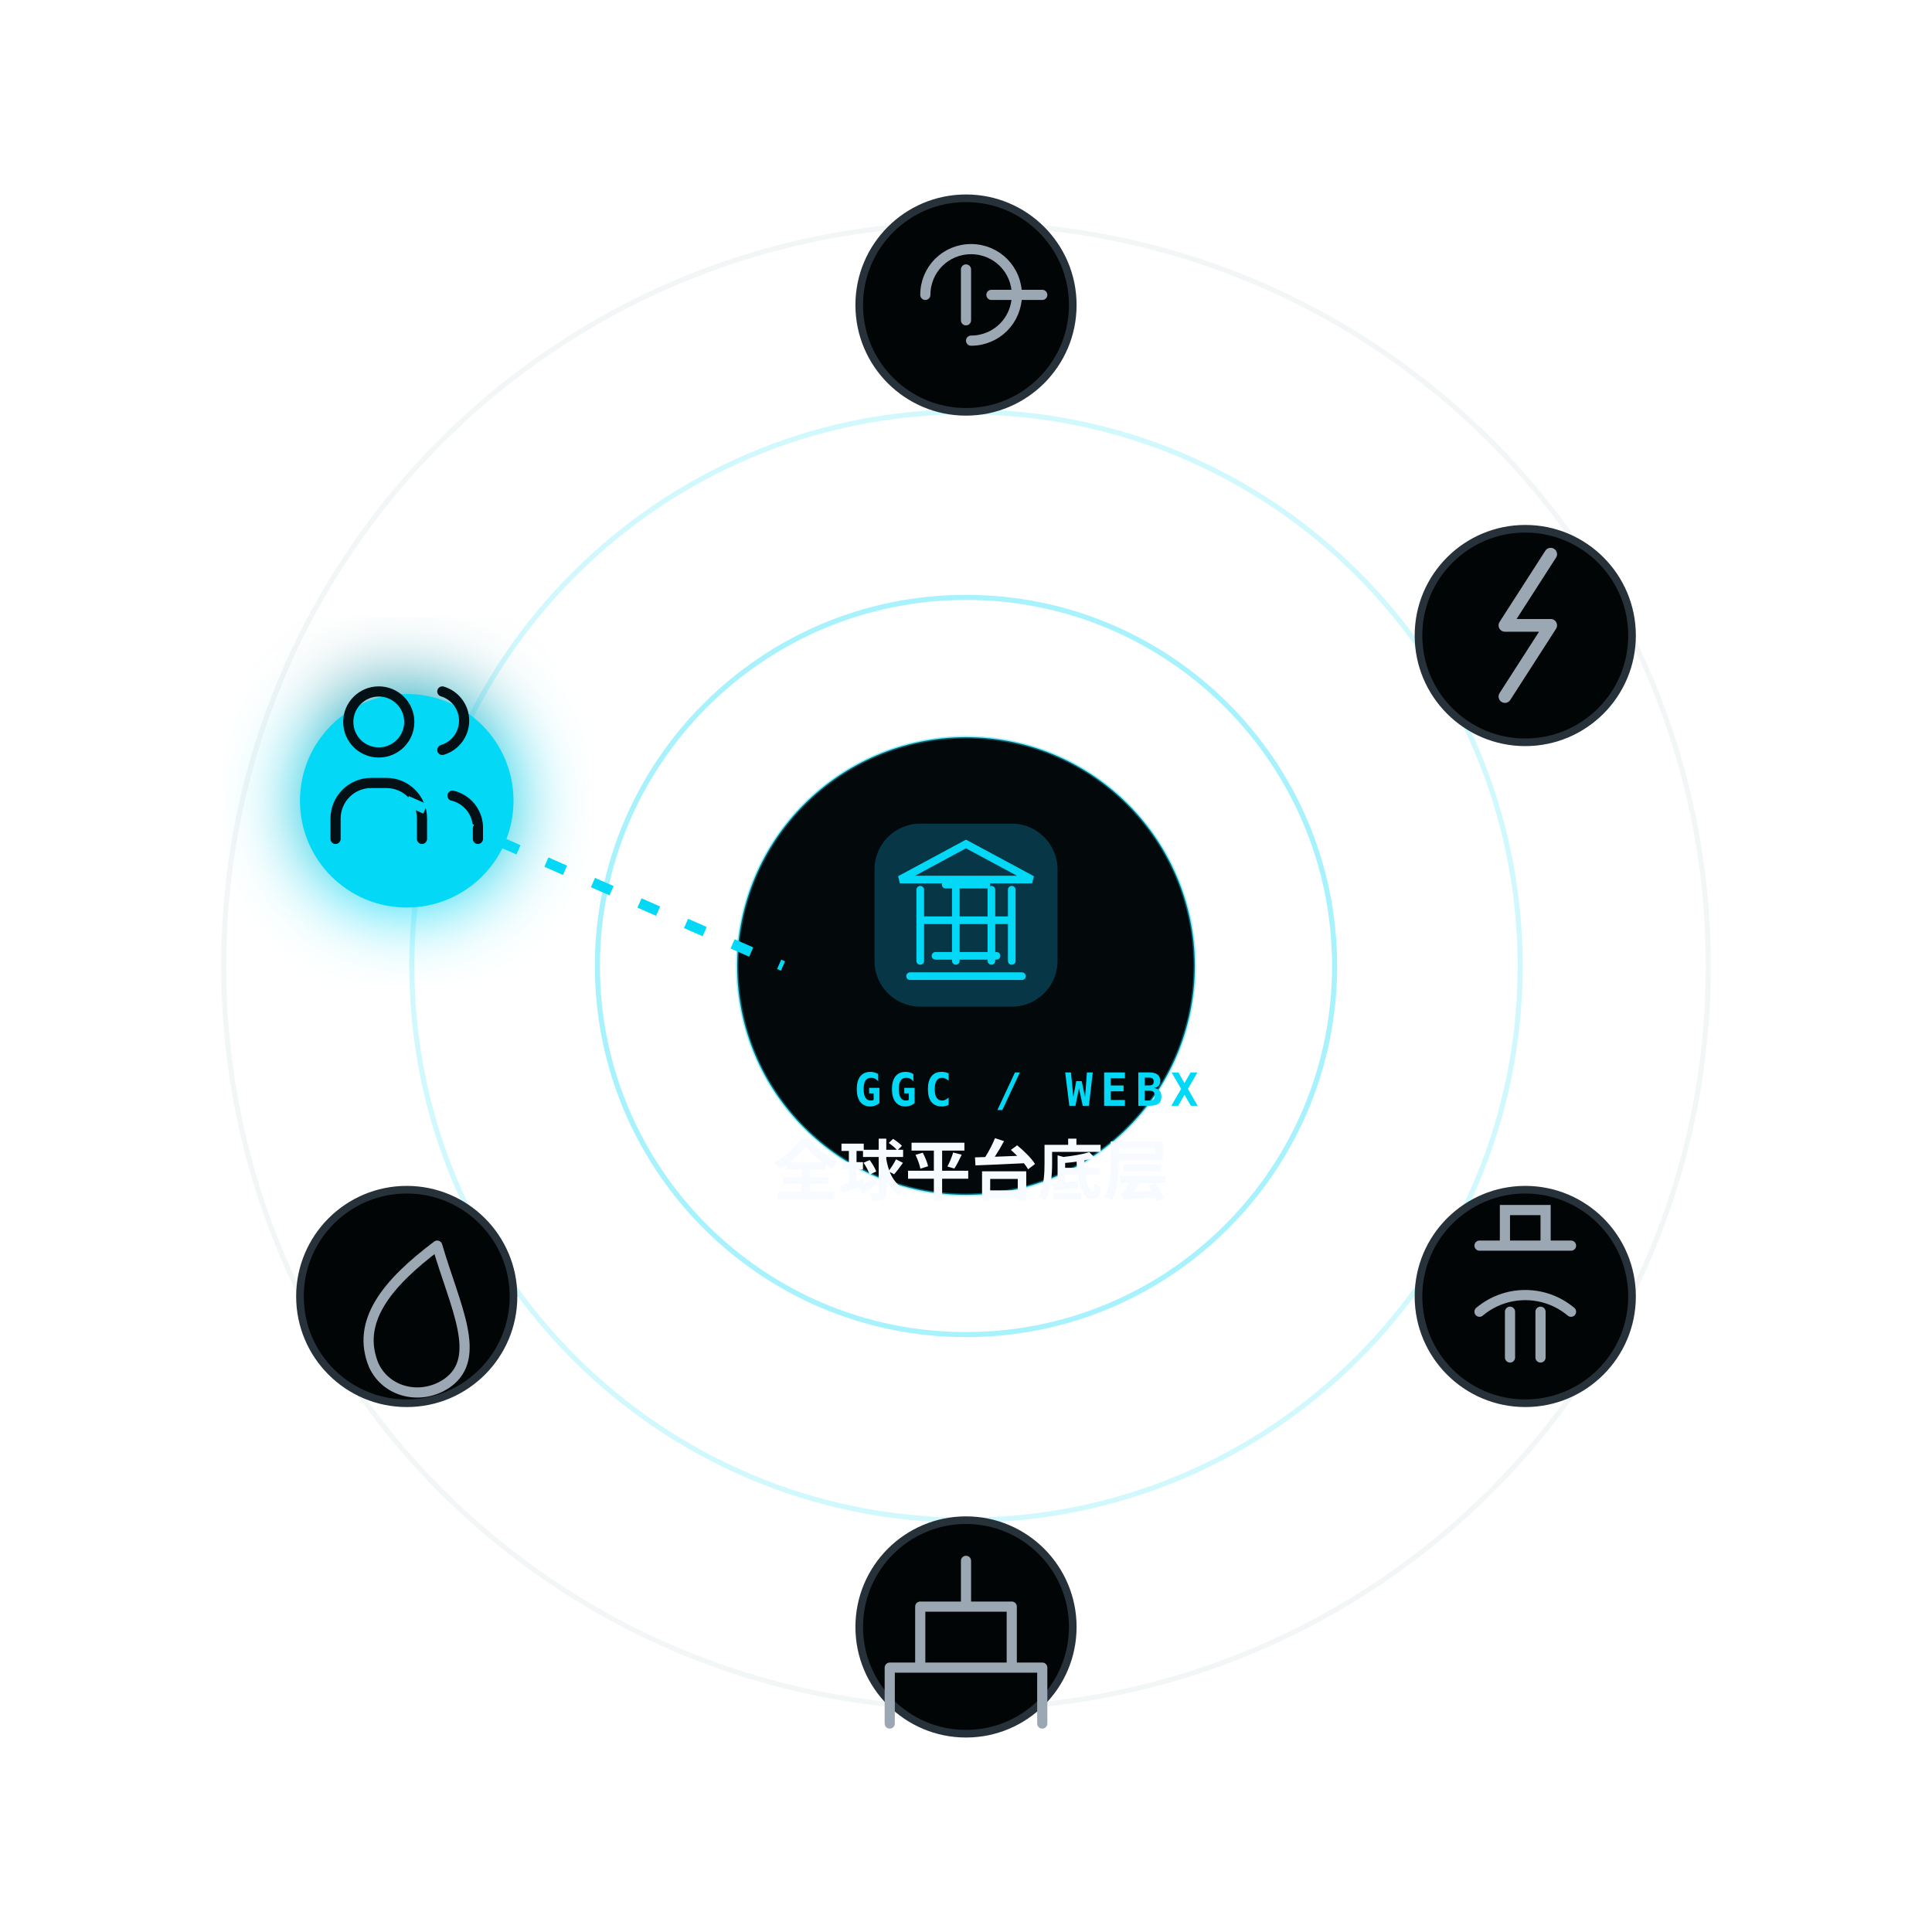
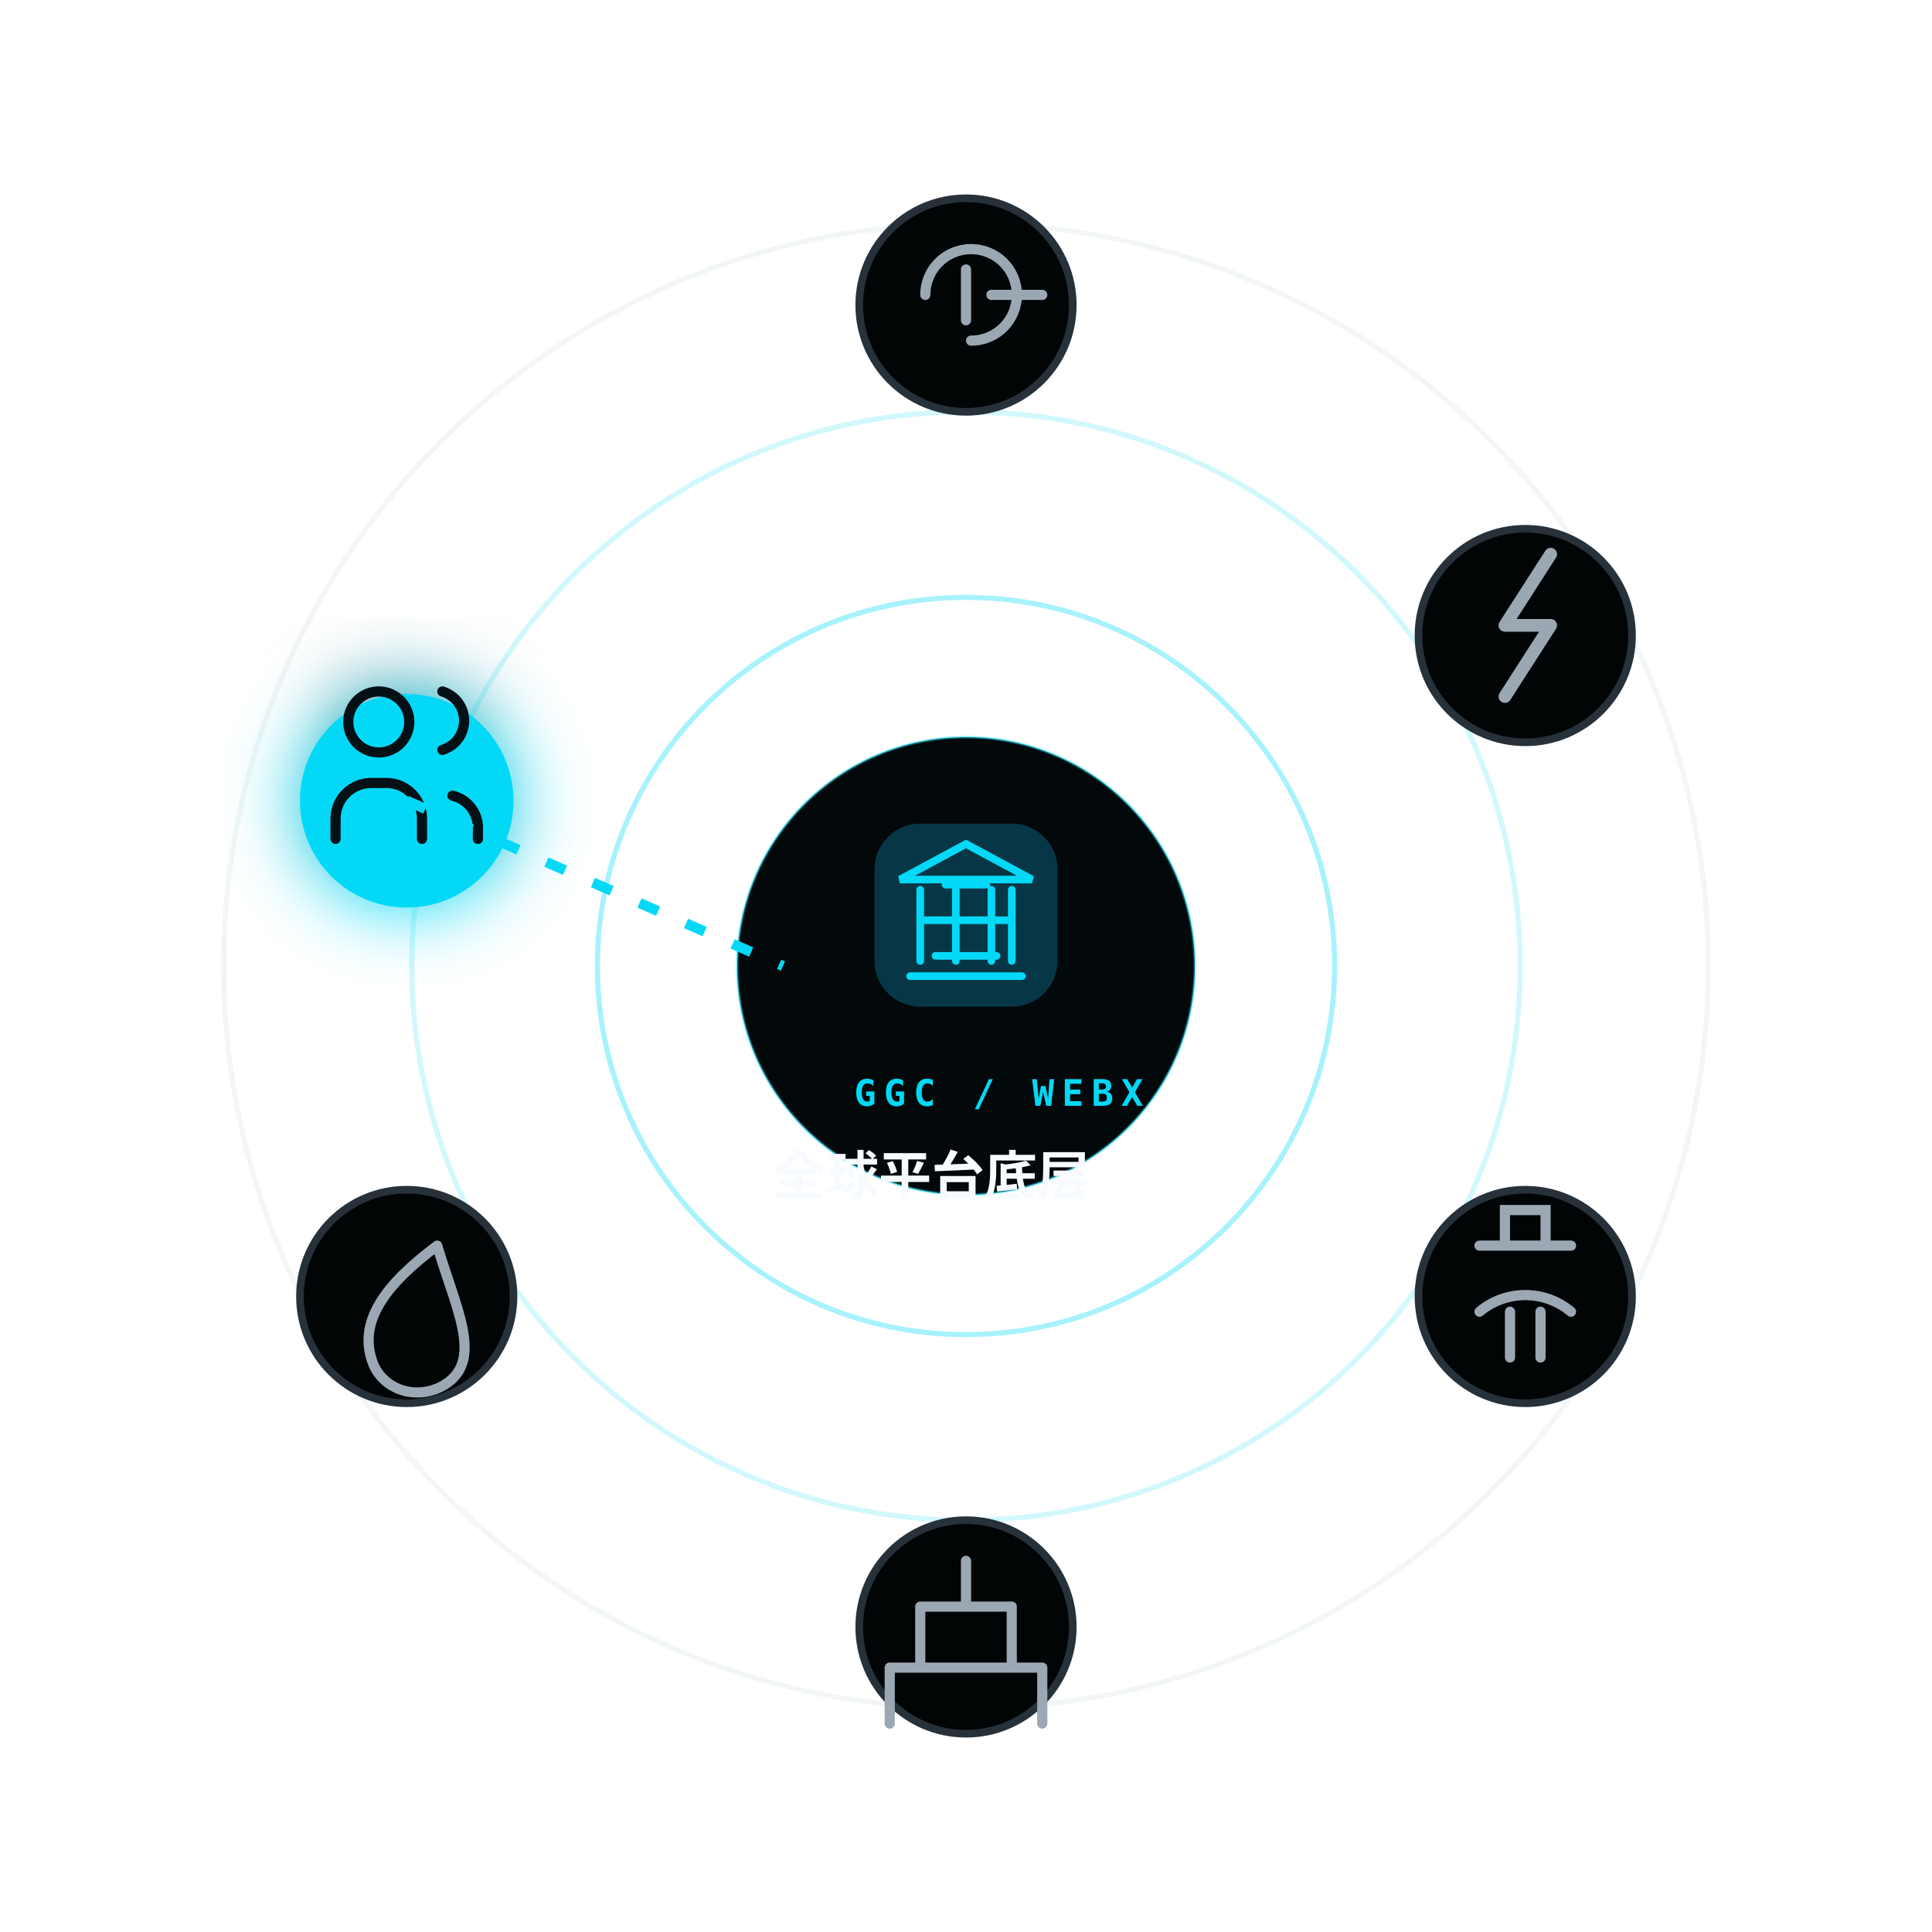
<svg xmlns="http://www.w3.org/2000/svg" width="760" height="760" viewBox="0 0 760 760" fill="none">
  <rect width="760" height="760" fill="none" />
  <circle cx="380" cy="380" r="292" stroke="#89A1AE" stroke-opacity=".10" stroke-width="2" />
  <circle cx="380" cy="380" r="218" stroke="#03D9F6" stroke-opacity=".18" stroke-width="2" />
  <circle cx="380" cy="380" r="145" stroke="#03D9F6" stroke-opacity=".35" stroke-width="2" />
  <circle cx="380" cy="380" r="90" fill="#03080B" stroke="#03D9F6" stroke-opacity=".45" />
  <rect x="344" y="324" width="72" height="72" rx="18" fill="#073747" />
  <path d="M364 362h32M368 376h24M372 348h16M358 384h44M380 332l26 14h-52l26-14ZM362 350v28M376 350v28M390 350v28M398 350v28" stroke="#03D9F6" stroke-width="3" stroke-linecap="round" />
-   <text x="336" y="435" fill="#03D9F6" font-family="Consolas, monospace" font-size="18" font-weight="800" letter-spacing="3">GGC / WEBX</text>
-   <text x="304" y="470" fill="#F7FBFF" font-family="Arial, sans-serif" font-size="26" font-weight="900">全球平台底层</text>
+   <text x="336" y="435" fill="#03D9F6" font-family="Consolas, monospace" font-size="14.4" font-weight="800" letter-spacing="3">GGC / WEBX</text>
+   <text x="304" y="470" fill="#F7FBFF" font-family="Arial, sans-serif" font-size="20.8" font-weight="900">全球平台底层</text>
  <g filter="url(#nodeGlow)">
    <circle cx="160" cy="315" r="42" fill="#03D9F6" />
    <path d="M166 330v-8a14 14 0 0 0-14-14h-6a14 14 0 0 0-14 14v8M149 296a12 12 0 1 0 0-24 12 12 0 0 0 0 24M188 330v-5a13 13 0 0 0-10-12M174 272a12 12 0 0 1 0 23" stroke="#031015" stroke-width="4" stroke-linecap="round" />
  </g>
  <circle cx="380" cy="120" r="42" fill="#020506" stroke="#27313A" stroke-width="3" />
  <path d="M364 116c0-10 8-18 18-18s18 8 18 18-8 18-18 18M380 106v20M390 116h20" stroke="#9BA8B4" stroke-width="4" stroke-linecap="round" />
  <circle cx="600" cy="250" r="42" fill="#020506" stroke="#27313A" stroke-width="3" />
  <path d="M592 274l18-28h-18l18-28" stroke="#9BA8B4" stroke-width="5" stroke-linecap="round" stroke-linejoin="round" />
  <circle cx="600" cy="510" r="42" fill="#020506" stroke="#27313A" stroke-width="3" />
  <path d="M582 516a28 28 0 0 1 36 0M582 490h36M592 490v-14h16v14M594 516v18M606 516v18" stroke="#9BA8B4" stroke-width="4" stroke-linecap="round" />
  <circle cx="380" cy="640" r="42" fill="#020506" stroke="#27313A" stroke-width="3" />
  <path d="M380 614v18M380 632h-18v24h36v-24h-18ZM350 656h60M350 656v22M410 656v22" stroke="#9BA8B4" stroke-width="4" stroke-linecap="round" stroke-linejoin="round" />
  <circle cx="160" cy="510" r="42" fill="#020506" stroke="#27313A" stroke-width="3" />
  <path d="M172 490c-20 15-32 30-25 47 5 11 19 14 29 7 14-10 3-30-4-54Z" stroke="#9BA8B4" stroke-width="4" stroke-linejoin="round" />
  <path d="M160 315 308 380" stroke="#03D9F6" stroke-width="4" stroke-dasharray="8 12" />
  <defs>
    <filter id="nodeGlow" x="88" y="243" width="144" height="144" filterUnits="userSpaceOnUse" color-interpolation-filters="sRGB">
      <feGaussianBlur stdDeviation="15" result="blur" />
      <feMerge>
        <feMergeNode in="blur" />
        <feMergeNode in="SourceGraphic" />
      </feMerge>
    </filter>
  </defs>
</svg>
